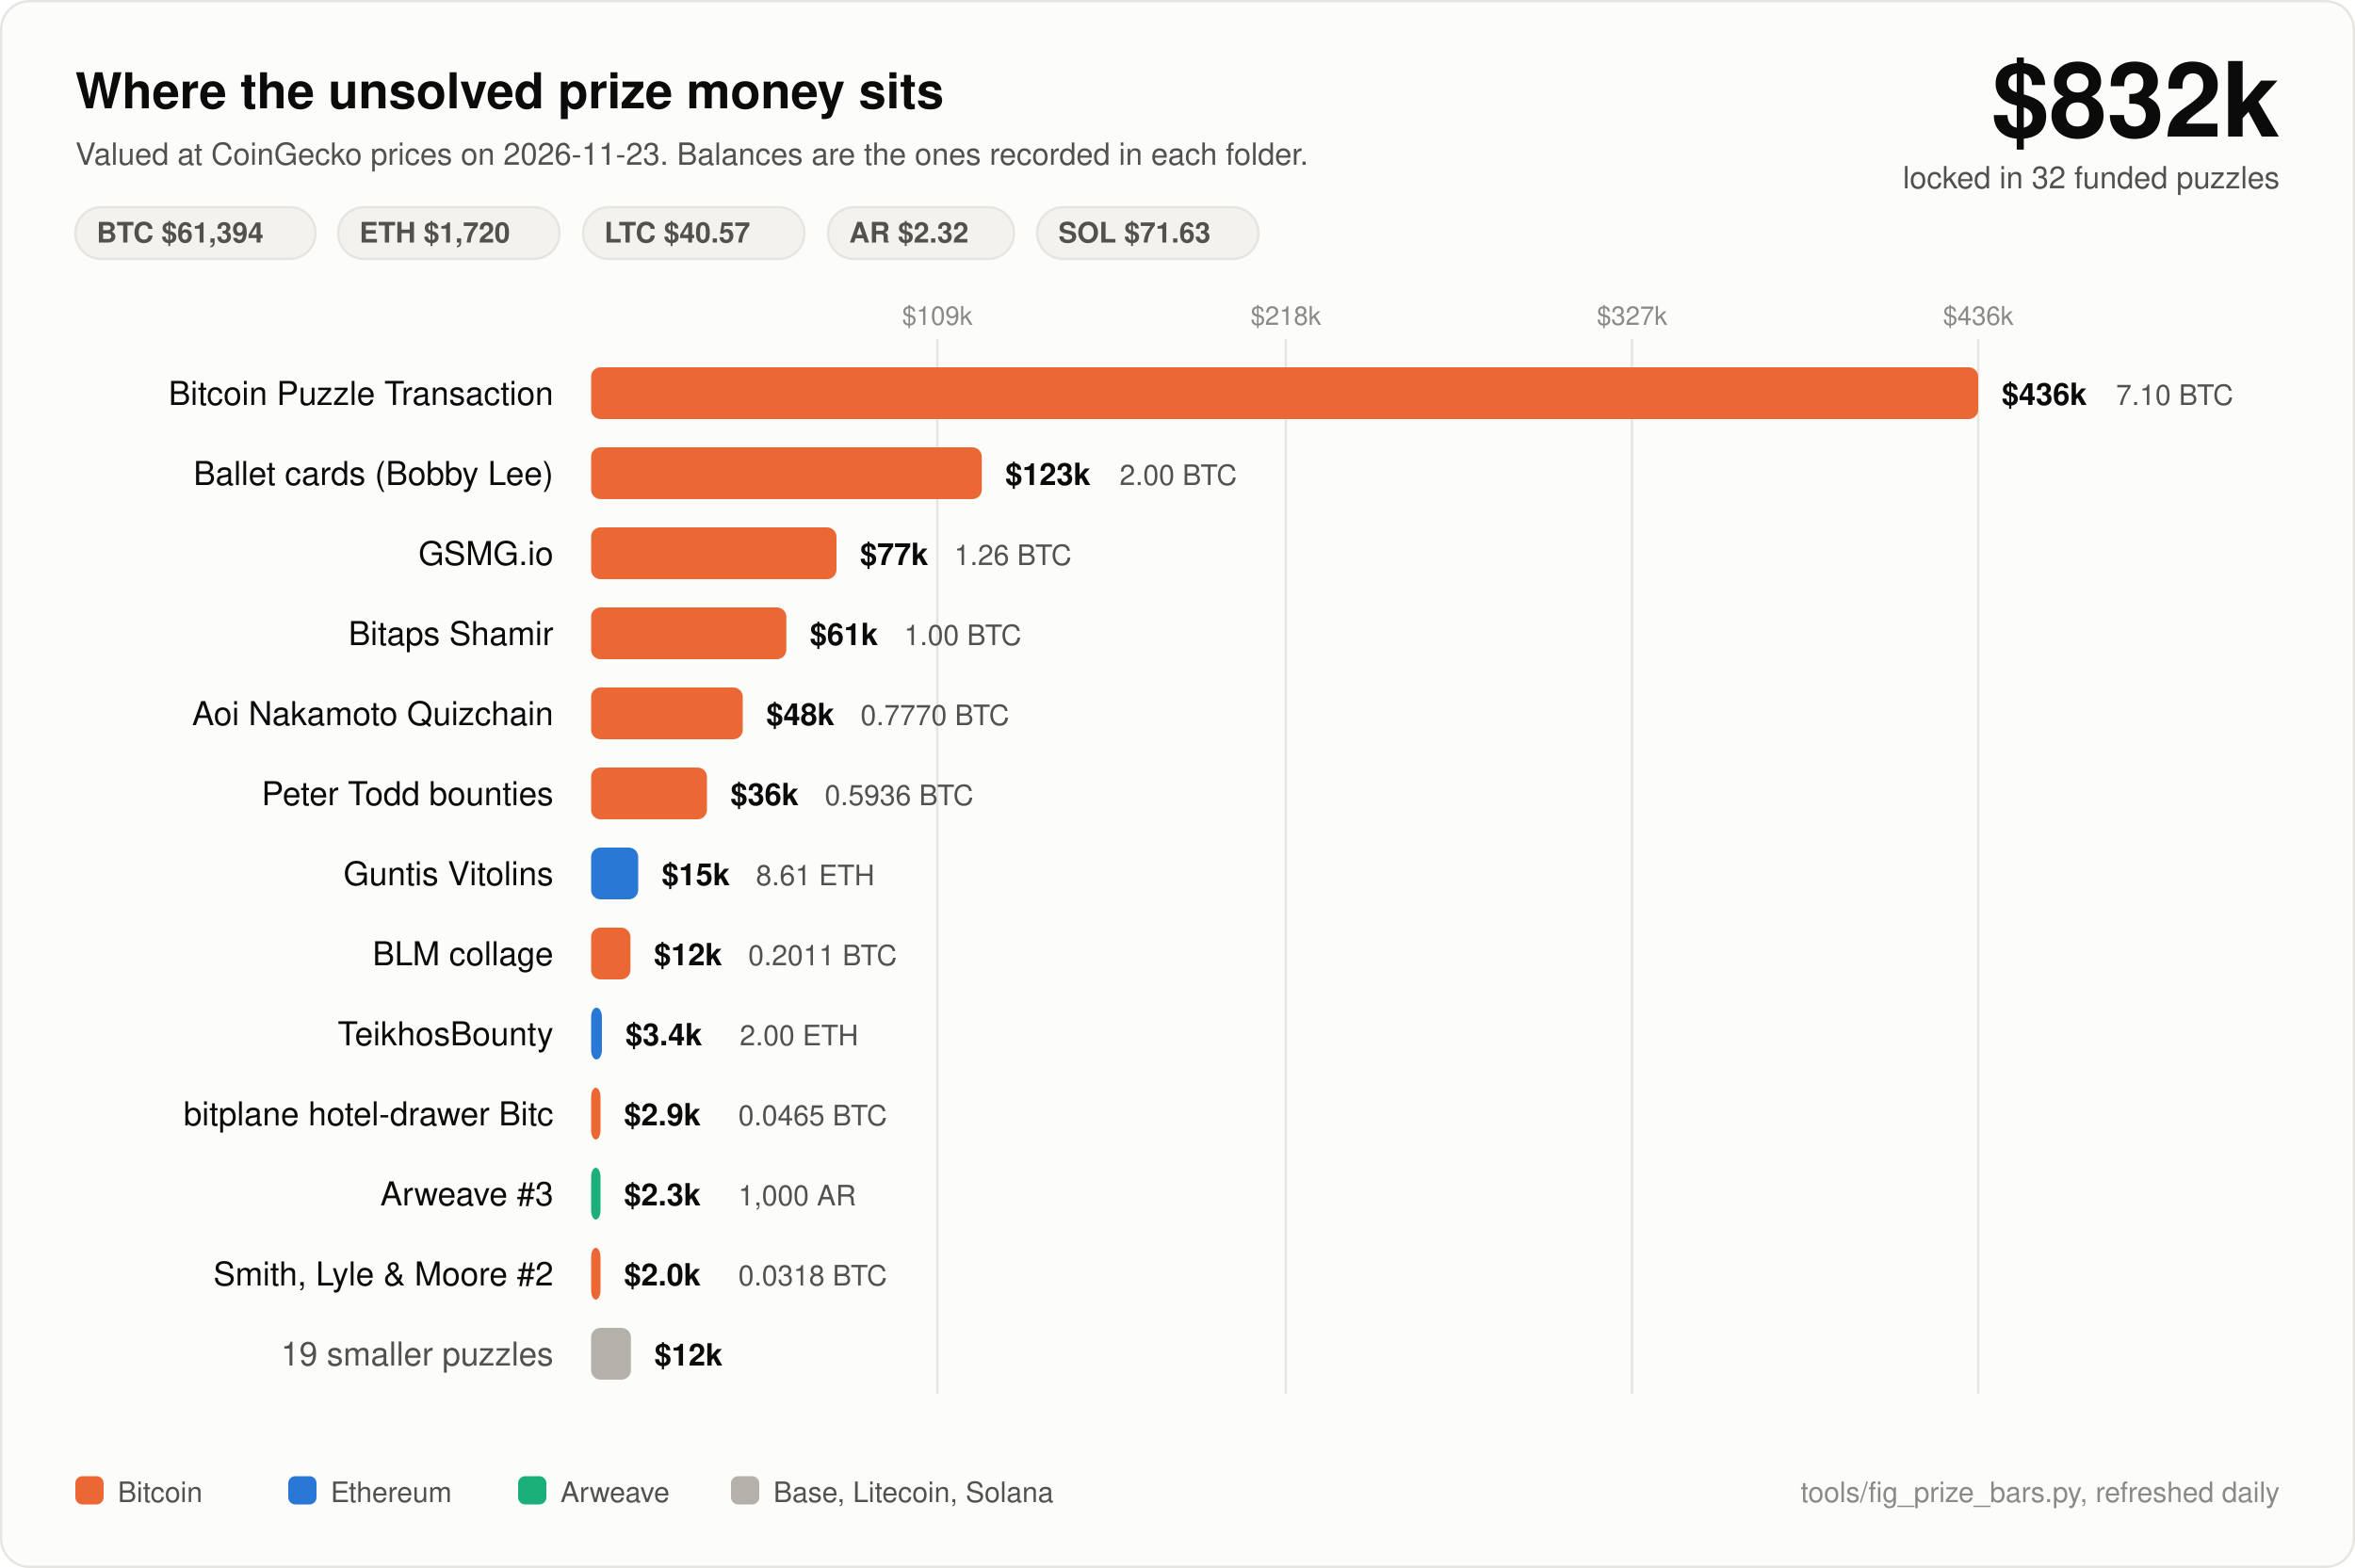
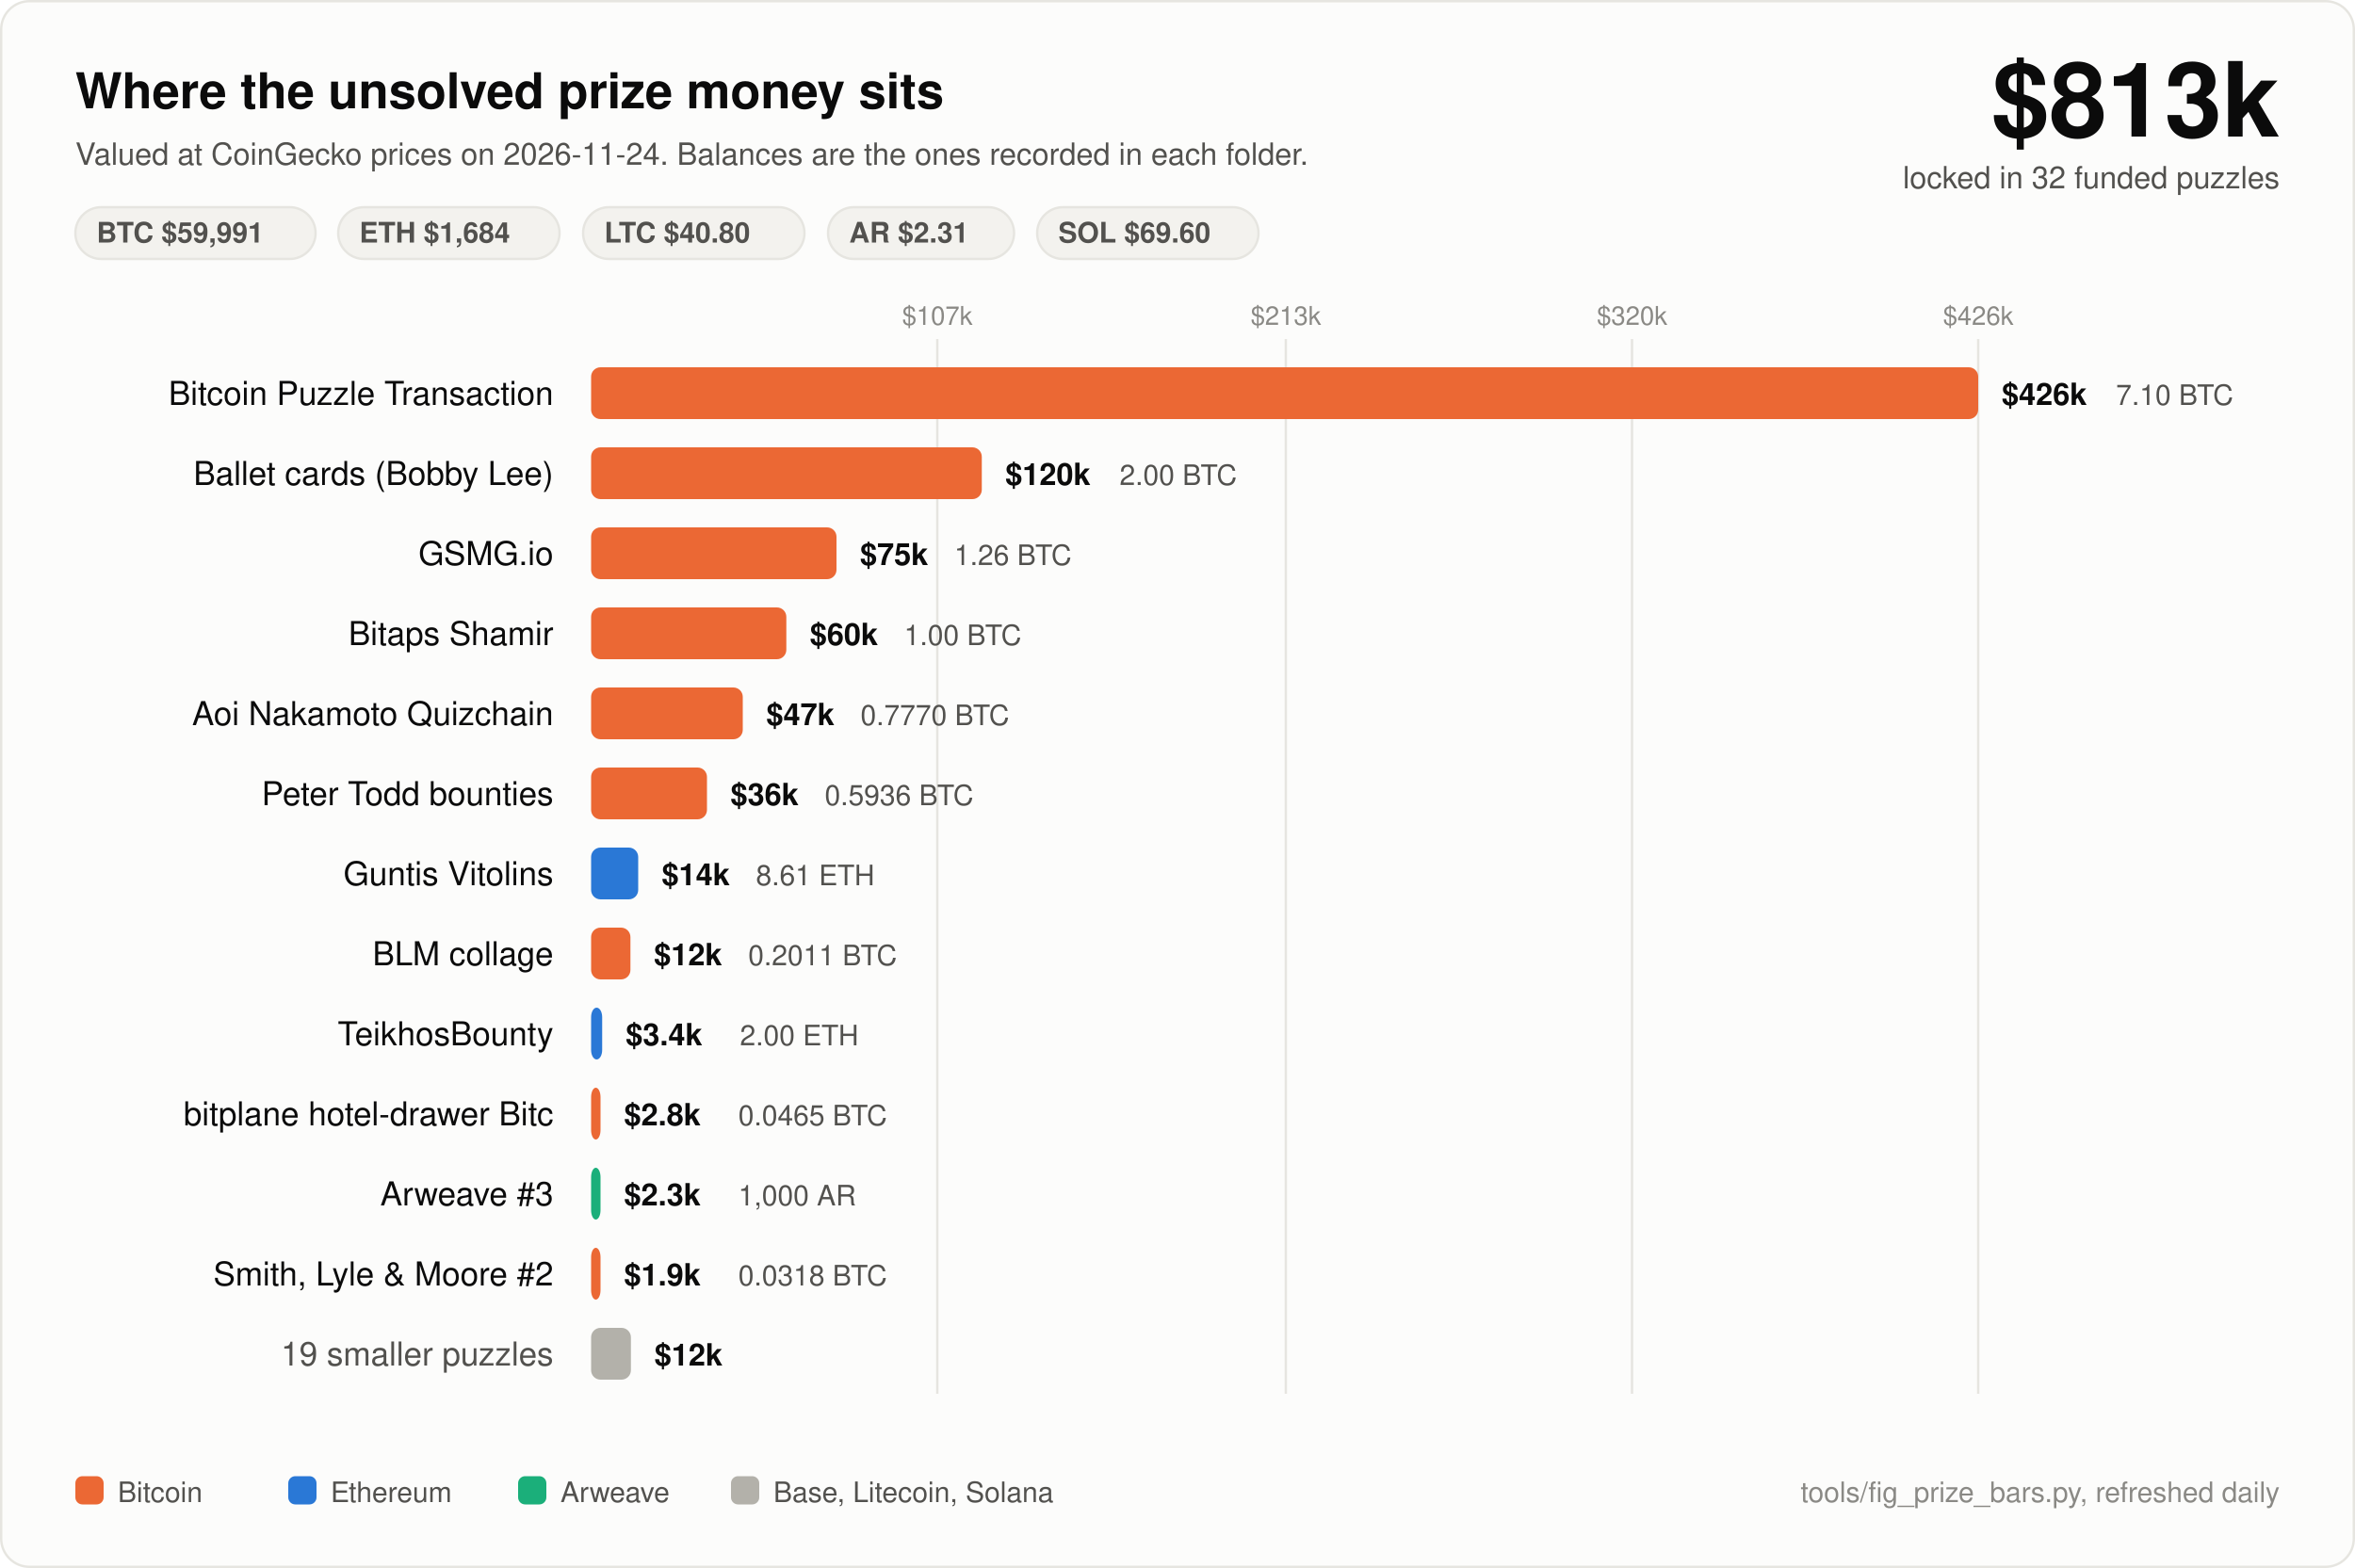
<svg xmlns="http://www.w3.org/2000/svg" width="1000" height="666" viewBox="0 0 1000 666" font-family="ui-sans-serif, -apple-system, Segoe UI, Helvetica, Arial, sans-serif">
  <rect x="0.5" y="0.5" width="999" height="665" rx="12" fill="#fcfcfb" stroke="#e6e5e0" />
  <text x="32" y="46" fill="#0b0b0b" font-size="21" font-weight="700">Where the unsolved prize money sits</text>
-   <text x="32" y="70" fill="#52514e" font-size="13">Valued at CoinGecko prices on 2026-11-23. Balances are the ones recorded in each folder.</text>
-   <text x="968" y="58" fill="#0b0b0b" font-size="44" font-weight="700" text-anchor="end">$832k</text>
+   <text x="32" y="70" fill="#52514e" font-size="13">Valued at CoinGecko prices on 2026-11-24. Balances are the ones recorded in each folder.</text>
+   <text x="968" y="58" fill="#0b0b0b" font-size="44" font-weight="700" text-anchor="end">$813k</text>
  <text x="968" y="80" fill="#52514e" font-size="13" text-anchor="end">locked in 32 funded puzzles</text>
  <rect x="32" y="88" width="102" height="22" rx="11" fill="#f3f2ee" stroke="#e6e5e0" />
-   <text x="41" y="103" fill="#52514e" font-size="12" font-weight="600">BTC $61,394</text>
+   <text x="41" y="103" fill="#52514e" font-size="12" font-weight="600">BTC $59,991</text>
  <rect x="143.6" y="88" width="94" height="22" rx="11" fill="#f3f2ee" stroke="#e6e5e0" />
-   <text x="152.6" y="103" fill="#52514e" font-size="12" font-weight="600">ETH $1,720</text>
+   <text x="152.6" y="103" fill="#52514e" font-size="12" font-weight="600">ETH $1,684</text>
  <rect x="247.6" y="88" width="94" height="22" rx="11" fill="#f3f2ee" stroke="#e6e5e0" />
-   <text x="256.6" y="103" fill="#52514e" font-size="12" font-weight="600">LTC $40.57</text>
+   <text x="256.6" y="103" fill="#52514e" font-size="12" font-weight="600">LTC $40.80</text>
  <rect x="351.6" y="88" width="79" height="22" rx="11" fill="#f3f2ee" stroke="#e6e5e0" />
-   <text x="360.6" y="103" fill="#52514e" font-size="12" font-weight="600">AR $2.32</text>
+   <text x="360.6" y="103" fill="#52514e" font-size="12" font-weight="600">AR $2.31</text>
  <rect x="440.4" y="88" width="94" height="22" rx="11" fill="#f3f2ee" stroke="#e6e5e0" />
-   <text x="449.4" y="103" fill="#52514e" font-size="12" font-weight="600">SOL $71.63</text>
+   <text x="449.4" y="103" fill="#52514e" font-size="12" font-weight="600">SOL $69.60</text>
  <line x1="398" y1="144" x2="398" y2="592" stroke="#e6e5e0" stroke-width="1" />
-   <text x="398" y="138" fill="#8a8985" font-size="11" text-anchor="middle">$109k</text>
+   <text x="398" y="138" fill="#8a8985" font-size="11" text-anchor="middle">$107k</text>
  <line x1="546" y1="144" x2="546" y2="592" stroke="#e6e5e0" stroke-width="1" />
-   <text x="546" y="138" fill="#8a8985" font-size="11" text-anchor="middle">$218k</text>
+   <text x="546" y="138" fill="#8a8985" font-size="11" text-anchor="middle">$213k</text>
  <line x1="693" y1="144" x2="693" y2="592" stroke="#e6e5e0" stroke-width="1" />
-   <text x="693" y="138" fill="#8a8985" font-size="11" text-anchor="middle">$327k</text>
+   <text x="693" y="138" fill="#8a8985" font-size="11" text-anchor="middle">$320k</text>
  <line x1="840" y1="144" x2="840" y2="592" stroke="#e6e5e0" stroke-width="1" />
-   <text x="840" y="138" fill="#8a8985" font-size="11" text-anchor="middle">$436k</text>
+   <text x="840" y="138" fill="#8a8985" font-size="11" text-anchor="middle">$426k</text>
  <text x="235" y="172" fill="#0b0b0b" font-size="14" text-anchor="end">Bitcoin Puzzle Transaction</text>
  <rect x="251" y="156" width="589.0" height="22" rx="4" fill="#eb6834" />
-   <text x="850.0" y="172" fill="#0b0b0b" font-size="13" font-weight="600">$436k</text>
+   <text x="850.0" y="172" fill="#0b0b0b" font-size="13" font-weight="600">$426k</text>
  <text x="898.5" y="172" fill="#52514e" font-size="12">7.10 BTC</text>
  <text x="235" y="206" fill="#0b0b0b" font-size="14" text-anchor="end">Ballet cards (Bobby Lee)</text>
  <rect x="251" y="190" width="165.9" height="22" rx="4" fill="#eb6834" />
-   <text x="426.9" y="206" fill="#0b0b0b" font-size="13" font-weight="600">$123k</text>
+   <text x="426.9" y="206" fill="#0b0b0b" font-size="13" font-weight="600">$120k</text>
  <text x="475.4" y="206" fill="#52514e" font-size="12">2.00 BTC</text>
  <text x="235" y="240" fill="#0b0b0b" font-size="14" text-anchor="end">GSMG.io</text>
  <rect x="251" y="224" width="104.2" height="22" rx="4" fill="#eb6834" />
-   <text x="365.2" y="240" fill="#0b0b0b" font-size="13" font-weight="600">$77k</text>
+   <text x="365.2" y="240" fill="#0b0b0b" font-size="13" font-weight="600">$75k</text>
  <text x="405.2" y="240" fill="#52514e" font-size="12">1.26 BTC</text>
  <text x="235" y="274" fill="#0b0b0b" font-size="14" text-anchor="end">Bitaps Shamir</text>
  <rect x="251" y="258" width="82.9" height="22" rx="4" fill="#eb6834" />
-   <text x="343.9" y="274" fill="#0b0b0b" font-size="13" font-weight="600">$61k</text>
+   <text x="343.9" y="274" fill="#0b0b0b" font-size="13" font-weight="600">$60k</text>
  <text x="383.9" y="274" fill="#52514e" font-size="12">1.00 BTC</text>
  <text x="235" y="308" fill="#0b0b0b" font-size="14" text-anchor="end">Aoi Nakamoto Quizchain</text>
  <rect x="251" y="292" width="64.4" height="22" rx="4" fill="#eb6834" />
-   <text x="325.4" y="308" fill="#0b0b0b" font-size="13" font-weight="600">$48k</text>
+   <text x="325.4" y="308" fill="#0b0b0b" font-size="13" font-weight="600">$47k</text>
  <text x="365.4" y="308" fill="#52514e" font-size="12">0.7770 BTC</text>
  <text x="235" y="342" fill="#0b0b0b" font-size="14" text-anchor="end">Peter Todd bounties</text>
  <rect x="251" y="326" width="49.2" height="22" rx="4" fill="#eb6834" />
  <text x="310.2" y="342" fill="#0b0b0b" font-size="13" font-weight="600">$36k</text>
  <text x="350.2" y="342" fill="#52514e" font-size="12">0.5936 BTC</text>
  <text x="235" y="376" fill="#0b0b0b" font-size="14" text-anchor="end">Guntis Vitolins</text>
  <rect x="251" y="360" width="20.0" height="22" rx="4" fill="#2a78d6" />
-   <text x="281.0" y="376" fill="#0b0b0b" font-size="13" font-weight="600">$15k</text>
+   <text x="281.0" y="376" fill="#0b0b0b" font-size="13" font-weight="600">$14k</text>
  <text x="321.0" y="376" fill="#52514e" font-size="12">8.61 ETH</text>
  <text x="235" y="410" fill="#0b0b0b" font-size="14" text-anchor="end">BLM collage</text>
  <rect x="251" y="394" width="16.7" height="22" rx="4" fill="#eb6834" />
  <text x="277.7" y="410" fill="#0b0b0b" font-size="13" font-weight="600">$12k</text>
  <text x="317.7" y="410" fill="#52514e" font-size="12">0.2011 BTC</text>
  <text x="235" y="444" fill="#0b0b0b" font-size="14" text-anchor="end">TeikhosBounty</text>
-   <rect x="251" y="428" width="4.6" height="22" rx="4" fill="#2a78d6" />
-   <text x="265.6" y="444" fill="#0b0b0b" font-size="13" font-weight="600">$3.4k</text>
-   <text x="314.1" y="444" fill="#52514e" font-size="12">2.00 ETH</text>
+   <rect x="251" y="428" width="4.7" height="22" rx="4" fill="#2a78d6" />
+   <text x="265.7" y="444" fill="#0b0b0b" font-size="13" font-weight="600">$3.4k</text>
+   <text x="314.2" y="444" fill="#52514e" font-size="12">2.00 ETH</text>
  <text x="235" y="478" fill="#0b0b0b" font-size="14" text-anchor="end">bitplane hotel-drawer Bitc</text>
  <rect x="251" y="462" width="4.0" height="22" rx="4" fill="#eb6834" />
-   <text x="265.0" y="478" fill="#0b0b0b" font-size="13" font-weight="600">$2.9k</text>
+   <text x="265.0" y="478" fill="#0b0b0b" font-size="13" font-weight="600">$2.8k</text>
  <text x="313.5" y="478" fill="#52514e" font-size="12">0.0465 BTC</text>
  <text x="235" y="512" fill="#0b0b0b" font-size="14" text-anchor="end">Arweave #3</text>
  <rect x="251" y="496" width="4.0" height="22" rx="4" fill="#1baf7a" />
  <text x="265.0" y="512" fill="#0b0b0b" font-size="13" font-weight="600">$2.3k</text>
  <text x="313.5" y="512" fill="#52514e" font-size="12">1,000 AR</text>
  <text x="235" y="546" fill="#0b0b0b" font-size="14" text-anchor="end">Smith, Lyle &amp; Moore #2</text>
  <rect x="251" y="530" width="4.0" height="22" rx="4" fill="#eb6834" />
-   <text x="265.0" y="546" fill="#0b0b0b" font-size="13" font-weight="600">$2.0k</text>
+   <text x="265.0" y="546" fill="#0b0b0b" font-size="13" font-weight="600">$1.9k</text>
  <text x="313.5" y="546" fill="#52514e" font-size="12">0.0318 BTC</text>
  <text x="235" y="580" fill="#52514e" font-size="14" text-anchor="end">19 smaller puzzles</text>
  <rect x="251" y="564" width="16.9" height="22" rx="4" fill="#b3b1aa" />
  <text x="277.9" y="580" fill="#0b0b0b" font-size="13" font-weight="600">$12k</text>
  <rect x="32" y="627" width="12" height="12" rx="3" fill="#eb6834" />
  <text x="50" y="638" fill="#52514e" font-size="12">Bitcoin</text>
  <rect x="122.4" y="627" width="12" height="12" rx="3" fill="#2a78d6" />
  <text x="140.4" y="638" fill="#52514e" font-size="12">Ethereum</text>
  <rect x="220.0" y="627" width="12" height="12" rx="3" fill="#1baf7a" />
  <text x="238.0" y="638" fill="#52514e" font-size="12">Arweave</text>
  <rect x="310.4" y="627" width="12" height="12" rx="3" fill="#b3b1aa" />
  <text x="328.4" y="638" fill="#52514e" font-size="12">Base, Litecoin, Solana</text>
  <text x="968" y="638" fill="#8a8985" font-size="12" text-anchor="end">tools/fig_prize_bars.py, refreshed daily</text>
</svg>
